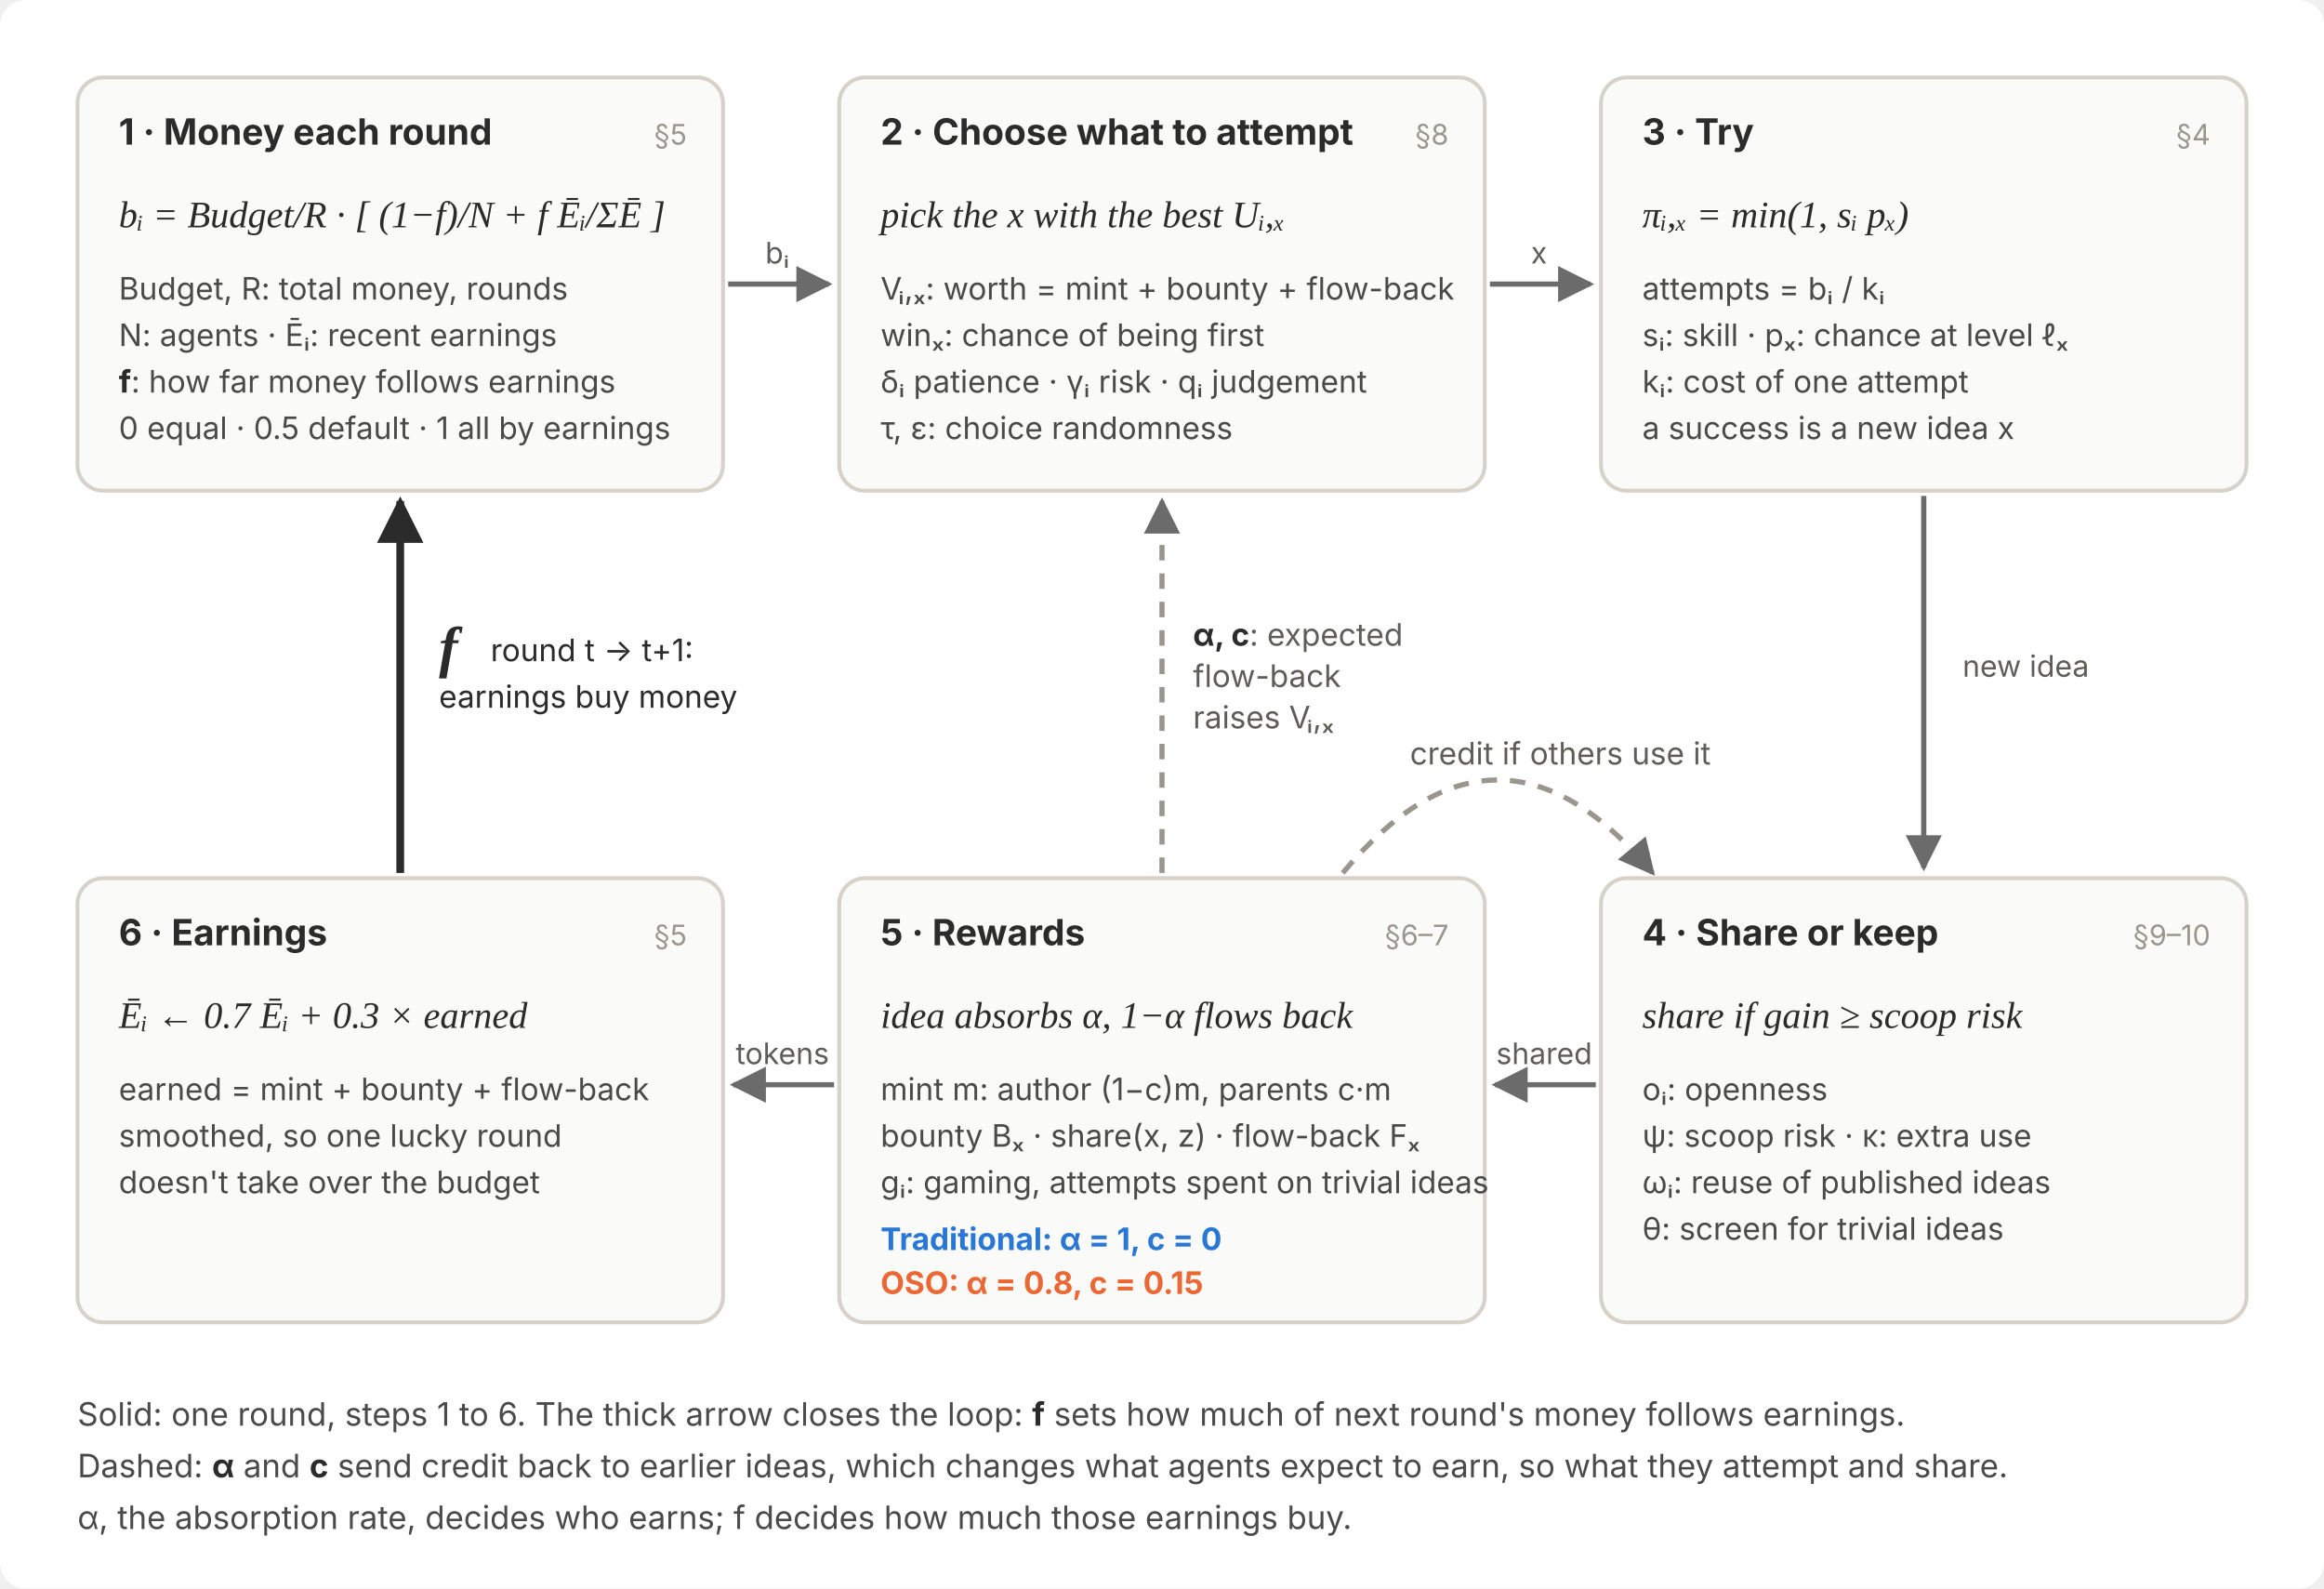
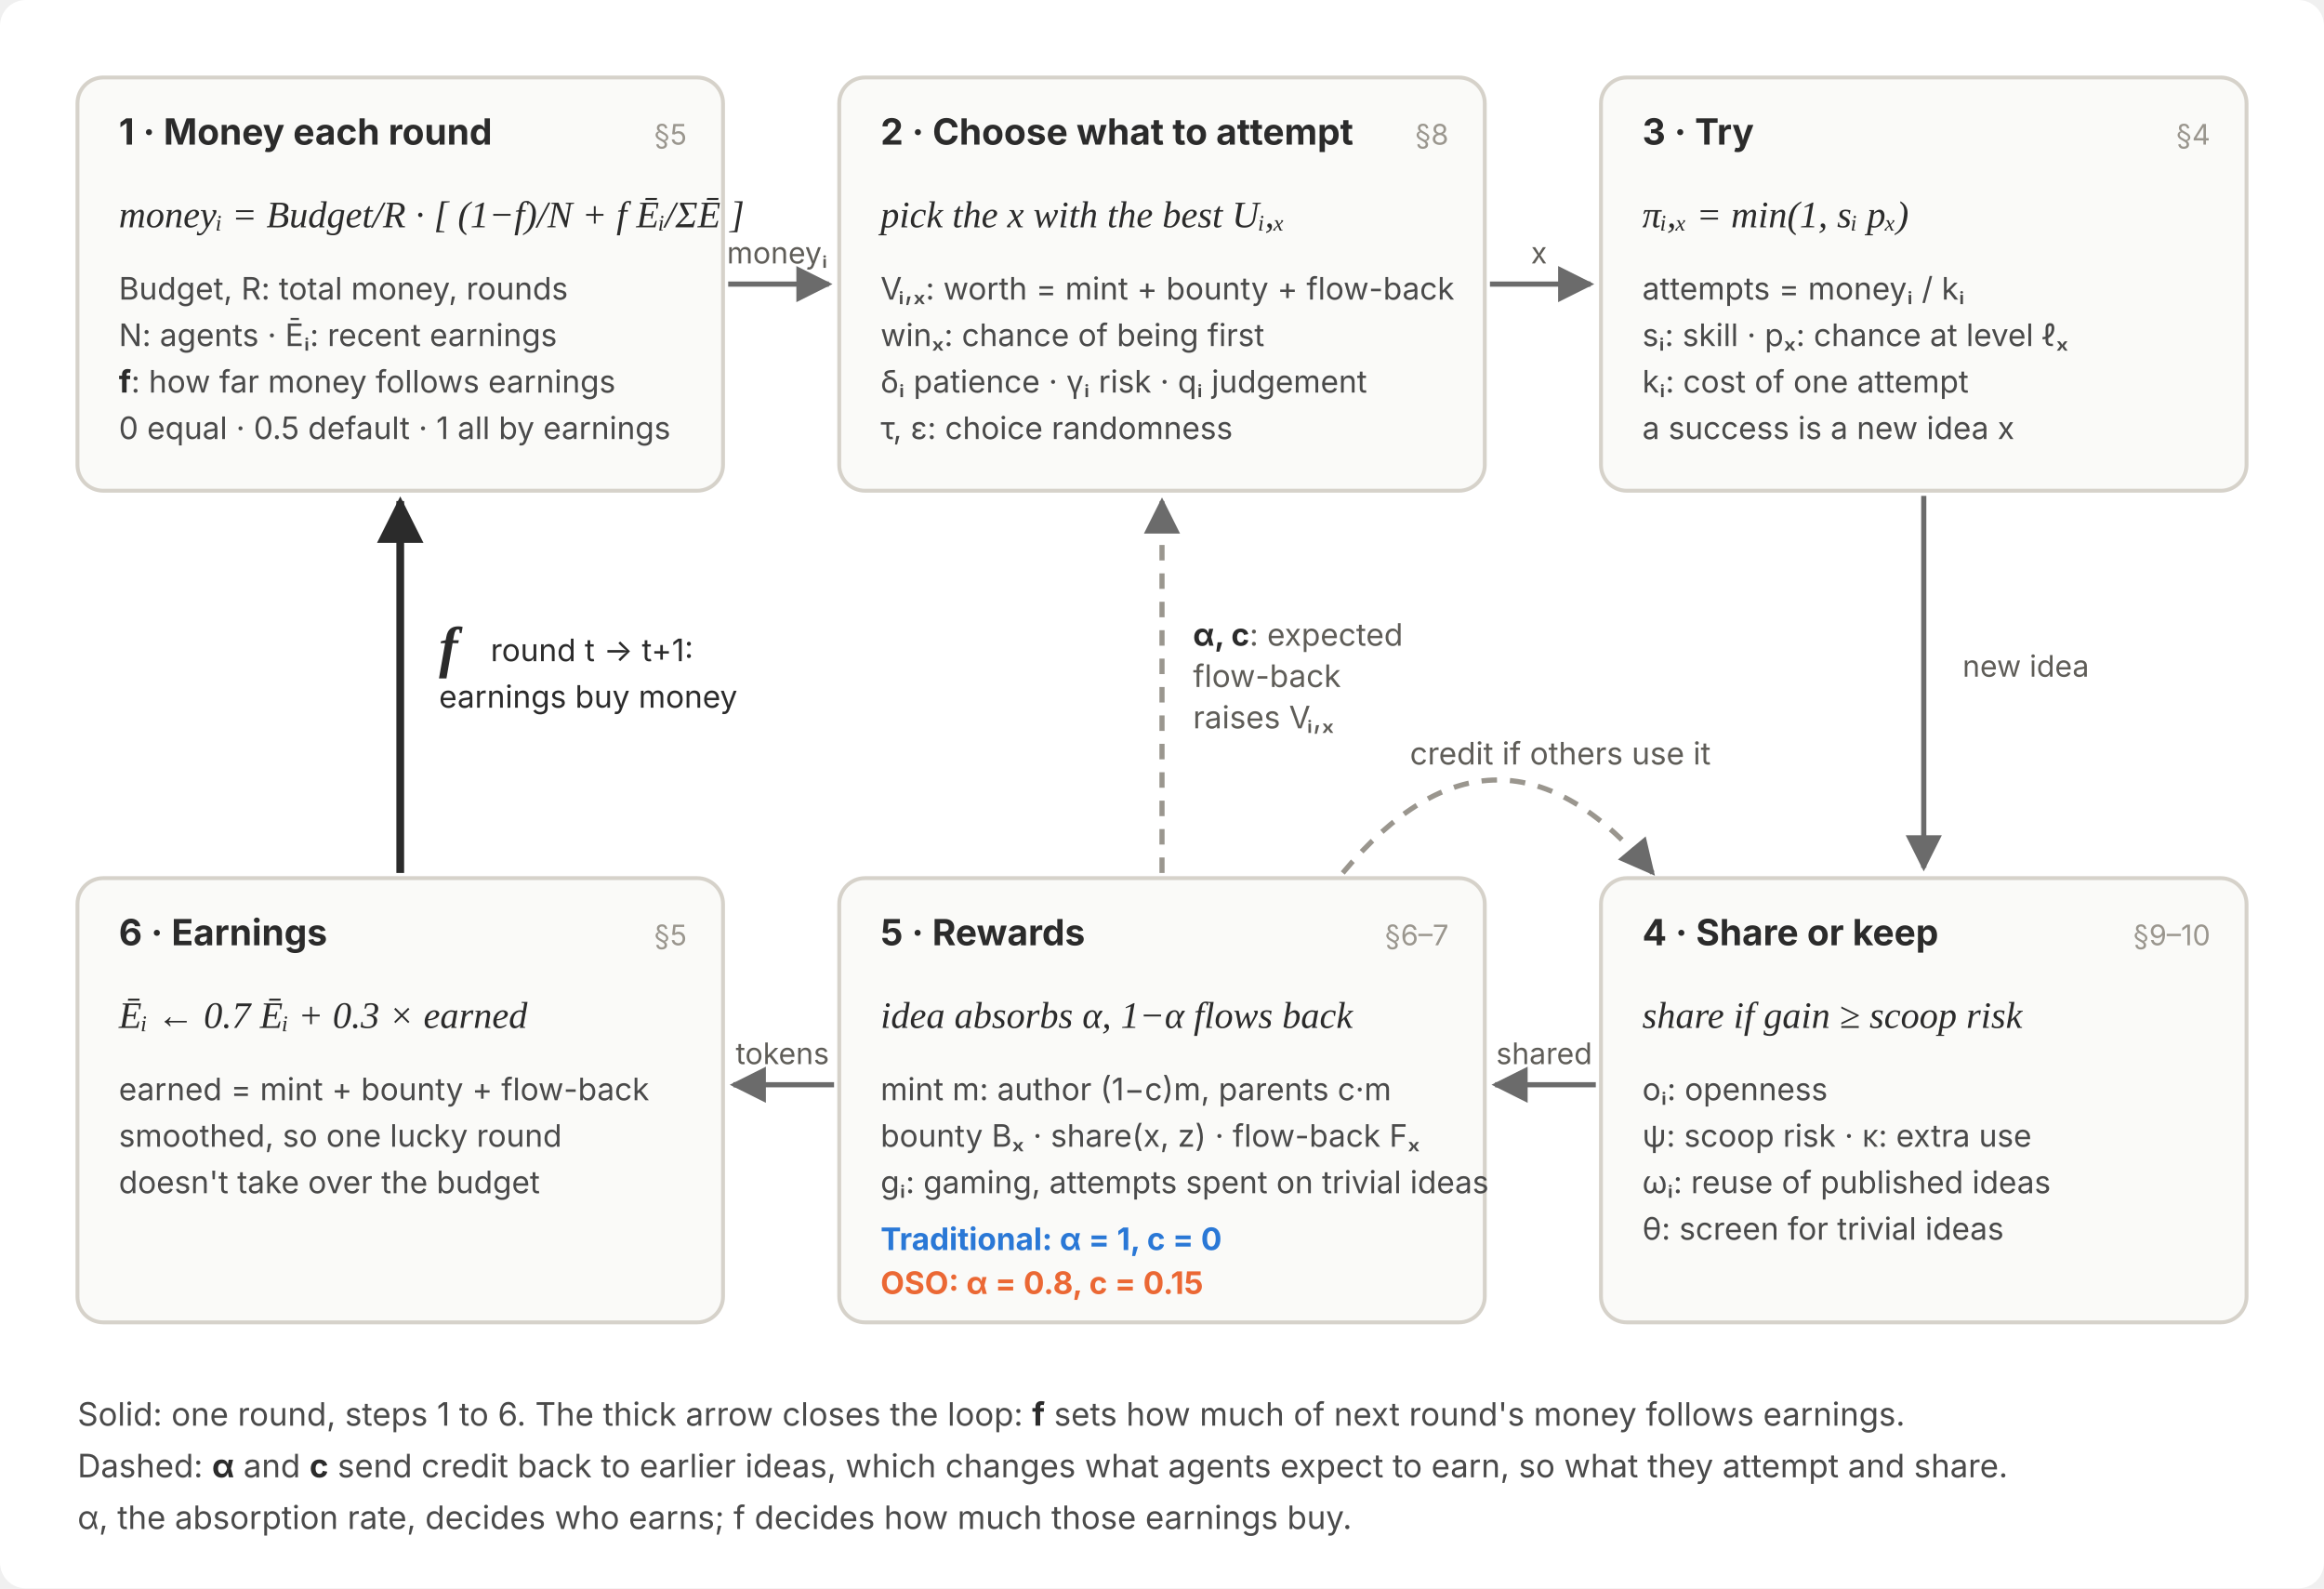
- <svg xmlns="http://www.w3.org/2000/svg" viewBox="0 0 900 615" font-family="system-ui, -apple-system, Segoe UI, sans-serif" role="img" aria-label="One round as a loop of six steps. 1 Money: each agent gets b_i, part equal and part by recent earnings, weighted by rho. 2 Choose what to attempt: the idea with the best score U. 3 Try: success chance pi = s times p, number of attempts b over k. 4 Share or keep: publish if the gain beats the scoop risk. 5 Rewards: the mint and the bounty; the author keeps alpha, the absorption rate, and 1 minus alpha flows back to the ideas it built on; traditional alpha 1 and c 0, OSO alpha 0.8 and c 0.15. 6 Earnings: recent earnings E bar, which feed the next round's money through rho. An inner dashed loop: expected flow-back changes what agents choose to try and whether they share.">
+ <svg xmlns="http://www.w3.org/2000/svg" viewBox="0 0 900 615" font-family="system-ui, -apple-system, Segoe UI, sans-serif" role="img" aria-label="One round as a loop of six steps. 1 Money: each agent gets money_i, part equal and part by recent earnings, weighted by f. 2 Choose what to attempt: the idea with the best score U. 3 Try: success chance pi = s times p, number of attempts money over k. 4 Share or keep: publish if the gain beats the scoop risk. 5 Rewards: the mint and the bounty; the author keeps alpha, the absorption rate, and 1 minus alpha flows back to the ideas it built on; traditional alpha 1 and c 0, OSO alpha 0.8 and c 0.15. 6 Earnings: recent earnings E bar, which feed the next round's money through f. An inner dashed loop: expected flow-back changes what agents choose to try and whether they share.">
  <defs>
    <marker id="arr" viewBox="0 0 10 10" refX="9" refY="5" markerWidth="7" markerHeight="7" orient="auto-start-reverse">
      <path d="M0 0L10 5L0 10z" fill="#6b6b6b" />
    </marker>
    <marker id="arrInk" viewBox="0 0 10 10" refX="9" refY="5" markerWidth="6" markerHeight="6" orient="auto-start-reverse">
      <path d="M0 0L10 5L0 10z" fill="#2b2b2b" />
    </marker>
  </defs>
  <rect width="900" height="615" rx="10" fill="#ffffff" />
  <g fill="#fafaf8" stroke="#d6d2ca" stroke-width="1.5">
    <rect x="30" y="30" width="250" height="160" rx="10" />
    <rect x="325" y="30" width="250" height="160" rx="10" />
    <rect x="620" y="30" width="250" height="160" rx="10" />
    <rect x="620" y="340" width="250" height="172" rx="10" />
    <rect x="325" y="340" width="250" height="172" rx="10" />
    <rect x="30" y="340" width="250" height="172" rx="10" />
  </g>
  <g font-size="14" font-weight="700" fill="#2b2b2b">
    <text x="46" y="56">1 · Money each round</text>
    <text x="341" y="56">2 · Choose what to attempt</text>
    <text x="636" y="56">3 · Try</text>
    <text x="636" y="366">4 · Share or keep</text>
    <text x="341" y="366">5 · Rewards</text>
    <text x="46" y="366">6 · Earnings</text>
  </g>
  <g font-size="11" fill="#9a968e" text-anchor="end">
    <text x="266" y="56">§5</text>
    <text x="561" y="56">§8</text>
    <text x="856" y="56">§4</text>
    <text x="856" y="366">§9–10</text>
    <text x="561" y="366">§6–7</text>
    <text x="266" y="366">§5</text>
  </g>
  <g font-size="14.5" font-style="italic" font-family="Georgia, 'Times New Roman', serif" fill="#2b2b2b">
-     <text x="46" y="88">bᵢ = Budget/R · [ (1−f)/N + f Ēᵢ/ΣĒ ]</text>
+     <text x="46" y="88">moneyᵢ = Budget/R · [ (1−f)/N + f Ēᵢ/ΣĒ ]</text>
    <text x="341" y="88">pick the x with the best Uᵢ,ₓ</text>
    <text x="636" y="88">πᵢ,ₓ = min(1, sᵢ pₓ)</text>
    <text x="636" y="398">share if gain ≥ scoop risk</text>
    <text x="341" y="398">idea absorbs α, 1−α flows back</text>
    <text x="46" y="398">Ēᵢ ← 0.7 Ēᵢ + 0.3 × earned</text>
  </g>
  <g font-size="12" fill="#4a4a4a">
    <text x="46" y="116">Budget, R: total money, rounds</text>
    <text x="46" y="134">N: agents · Ēᵢ: recent earnings</text>
    <text x="46" y="152">
      <tspan font-weight="700" fill="#2b2b2b">f</tspan>: how far money follows earnings</text>
    <text x="46" y="170">0 equal · 0.5 default · 1 all by earnings</text>
    <text x="341" y="116">Vᵢ,ₓ: worth = mint + bounty + flow-back</text>
    <text x="341" y="134">winₓ: chance of being first</text>
    <text x="341" y="152">δᵢ patience · γᵢ risk · qᵢ judgement</text>
    <text x="341" y="170">τ, ε: choice randomness</text>
-     <text x="636" y="116">attempts = bᵢ / kᵢ</text>
+     <text x="636" y="116">attempts = moneyᵢ / kᵢ</text>
    <text x="636" y="134">sᵢ: skill · pₓ: chance at level ℓₓ</text>
    <text x="636" y="152">kᵢ: cost of one attempt</text>
    <text x="636" y="170">a success is a new idea x</text>
    <text x="636" y="426">oᵢ: openness</text>
    <text x="636" y="444">ψ: scoop risk · κ: extra use</text>
    <text x="636" y="462">ωᵢ: reuse of published ideas</text>
    <text x="636" y="480">θ: screen for trivial ideas</text>
    <text x="341" y="426">mint m: author (1−c)m, parents c·m</text>
    <text x="341" y="444">bounty Bₓ · share(x, z) · flow-back Fₓ</text>
    <text x="341" y="462">gᵢ: gaming, attempts spent on trivial ideas</text>
    <text x="46" y="426">earned = mint + bounty + flow-back</text>
    <text x="46" y="444">smoothed, so one lucky round</text>
    <text x="46" y="462">doesn't take over the budget</text>
  </g>
  <g font-size="12" font-weight="700">
    <text x="341" y="484" fill="#2a78d6">Traditional: α = 1, c = 0</text>
    <text x="341" y="501" fill="#eb6834">OSO: α = 0.8, c = 0.15</text>
  </g>
  <g stroke="#6b6b6b" stroke-width="2" fill="none" marker-end="url(#arr)">
    <line x1="282" y1="110" x2="321" y2="110" />
    <line x1="577" y1="110" x2="616" y2="110" />
    <line x1="745" y1="192" x2="745" y2="336" />
    <line x1="618" y1="420" x2="579" y2="420" />
    <line x1="323" y1="420" x2="284" y2="420" />
  </g>
  <g font-size="11.5" fill="#5f5d58" text-anchor="middle">
-     <text x="301" y="102">bᵢ</text>
+     <text x="301" y="102">moneyᵢ</text>
    <text x="596" y="102">x</text>
    <text x="760" y="262" text-anchor="start">new idea</text>
    <text x="598" y="412">shared</text>
    <text x="303" y="412">tokens</text>
  </g>
  <path d="M155 338 L155 194" stroke="#2b2b2b" stroke-width="3" fill="none" marker-end="url(#arrInk)" />
  <g fill="#2b2b2b">
    <text x="170" y="258" font-size="22" font-style="italic" font-family="Georgia, 'Times New Roman', serif" font-weight="700">f</text>
    <text x="190" y="256" font-size="12">round t → t+1:</text>
    <text x="170" y="274" font-size="12">earnings buy money</text>
  </g>
  <g stroke="#9a968e" stroke-width="2" fill="none" stroke-dasharray="6 5" marker-end="url(#arr)">
    <path d="M450 338 L450 194" />
    <path d="M520 338 C 560 290, 600 290, 640 338" />
  </g>
  <g font-size="12" fill="#5f5d58">
    <text x="462" y="250">
      <tspan font-weight="700" fill="#2b2b2b">α, c</tspan>: expected</text>
    <text x="462" y="266">flow-back</text>
    <text x="462" y="282">raises Vᵢ,ₓ</text>
    <text x="546" y="296">credit if others use it</text>
  </g>
  <g font-size="12.5" fill="#4a4a4a">
    <text x="30" y="552">Solid: one round, steps 1 to 6. The thick arrow closes the loop: <tspan font-weight="700" fill="#2b2b2b">f</tspan> sets how much of next round's money follows earnings.</text>
    <text x="30" y="572">Dashed: <tspan font-weight="700" fill="#2b2b2b">α</tspan> and <tspan font-weight="700" fill="#2b2b2b">c</tspan> send credit back to earlier ideas, which changes what agents expect to earn, so what they attempt and share.</text>
    <text x="30" y="592">α, the absorption rate, decides who earns; f decides how much those earnings buy.</text>
  </g>
</svg>
